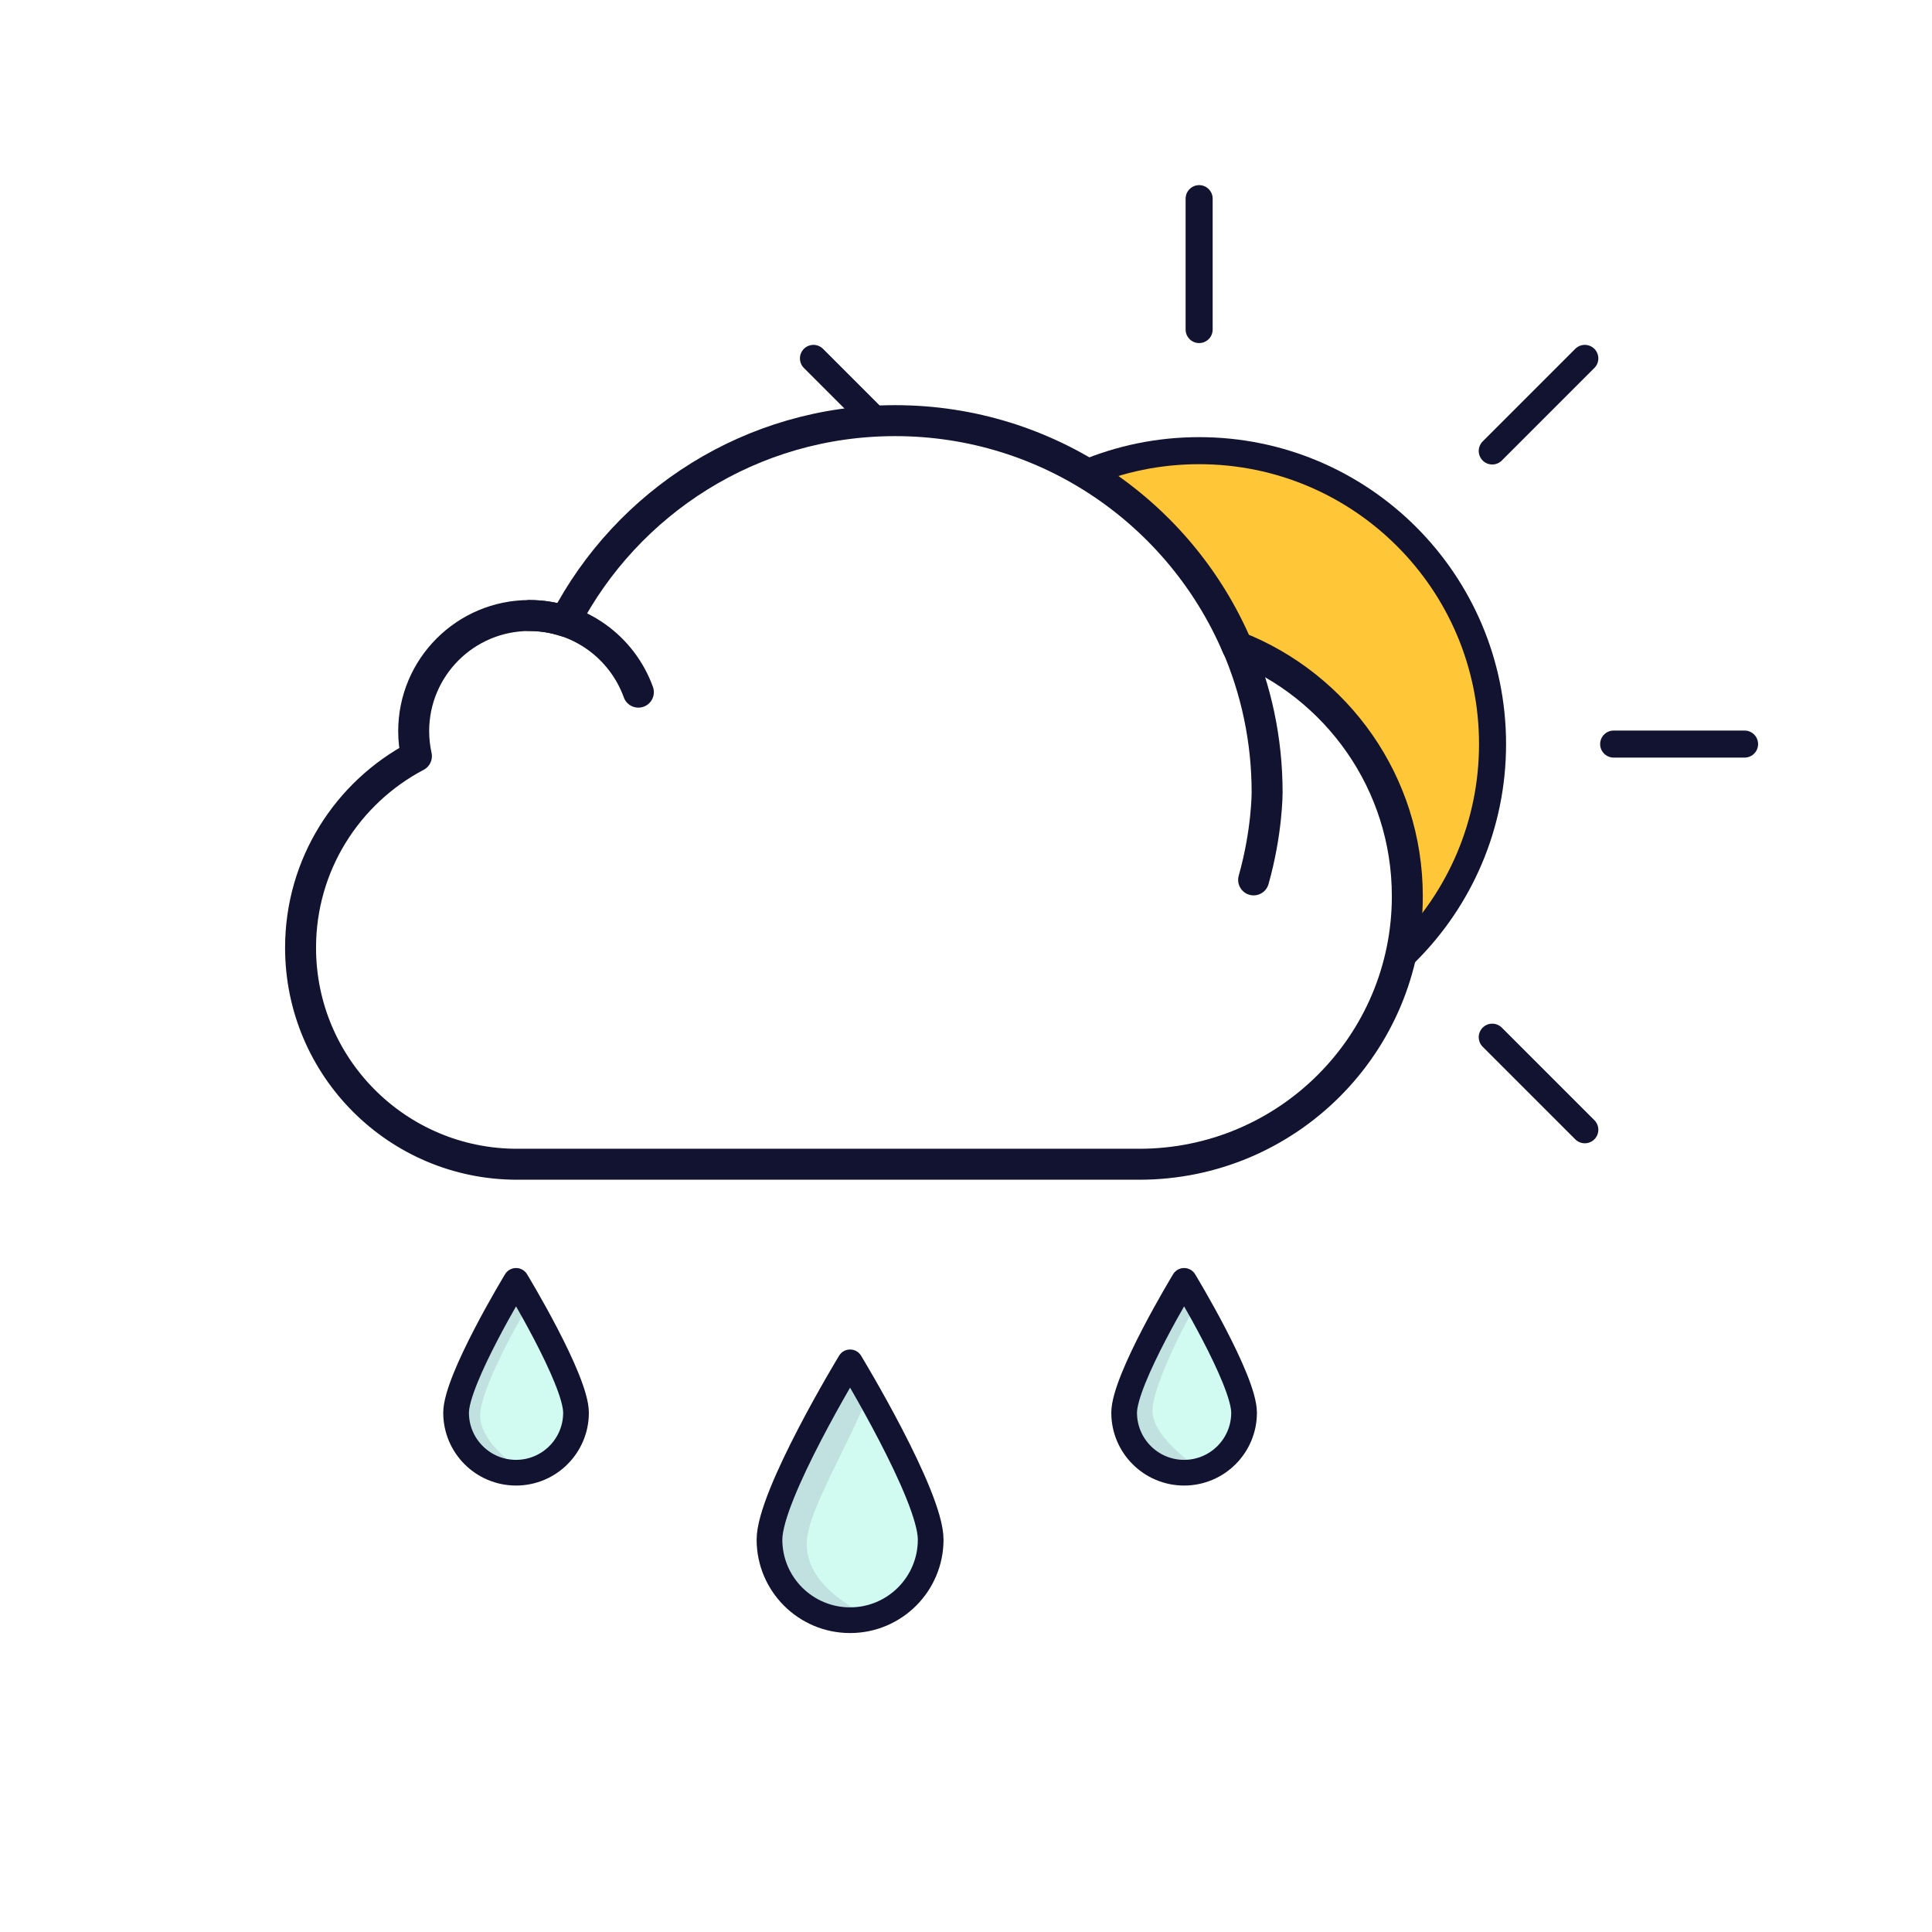
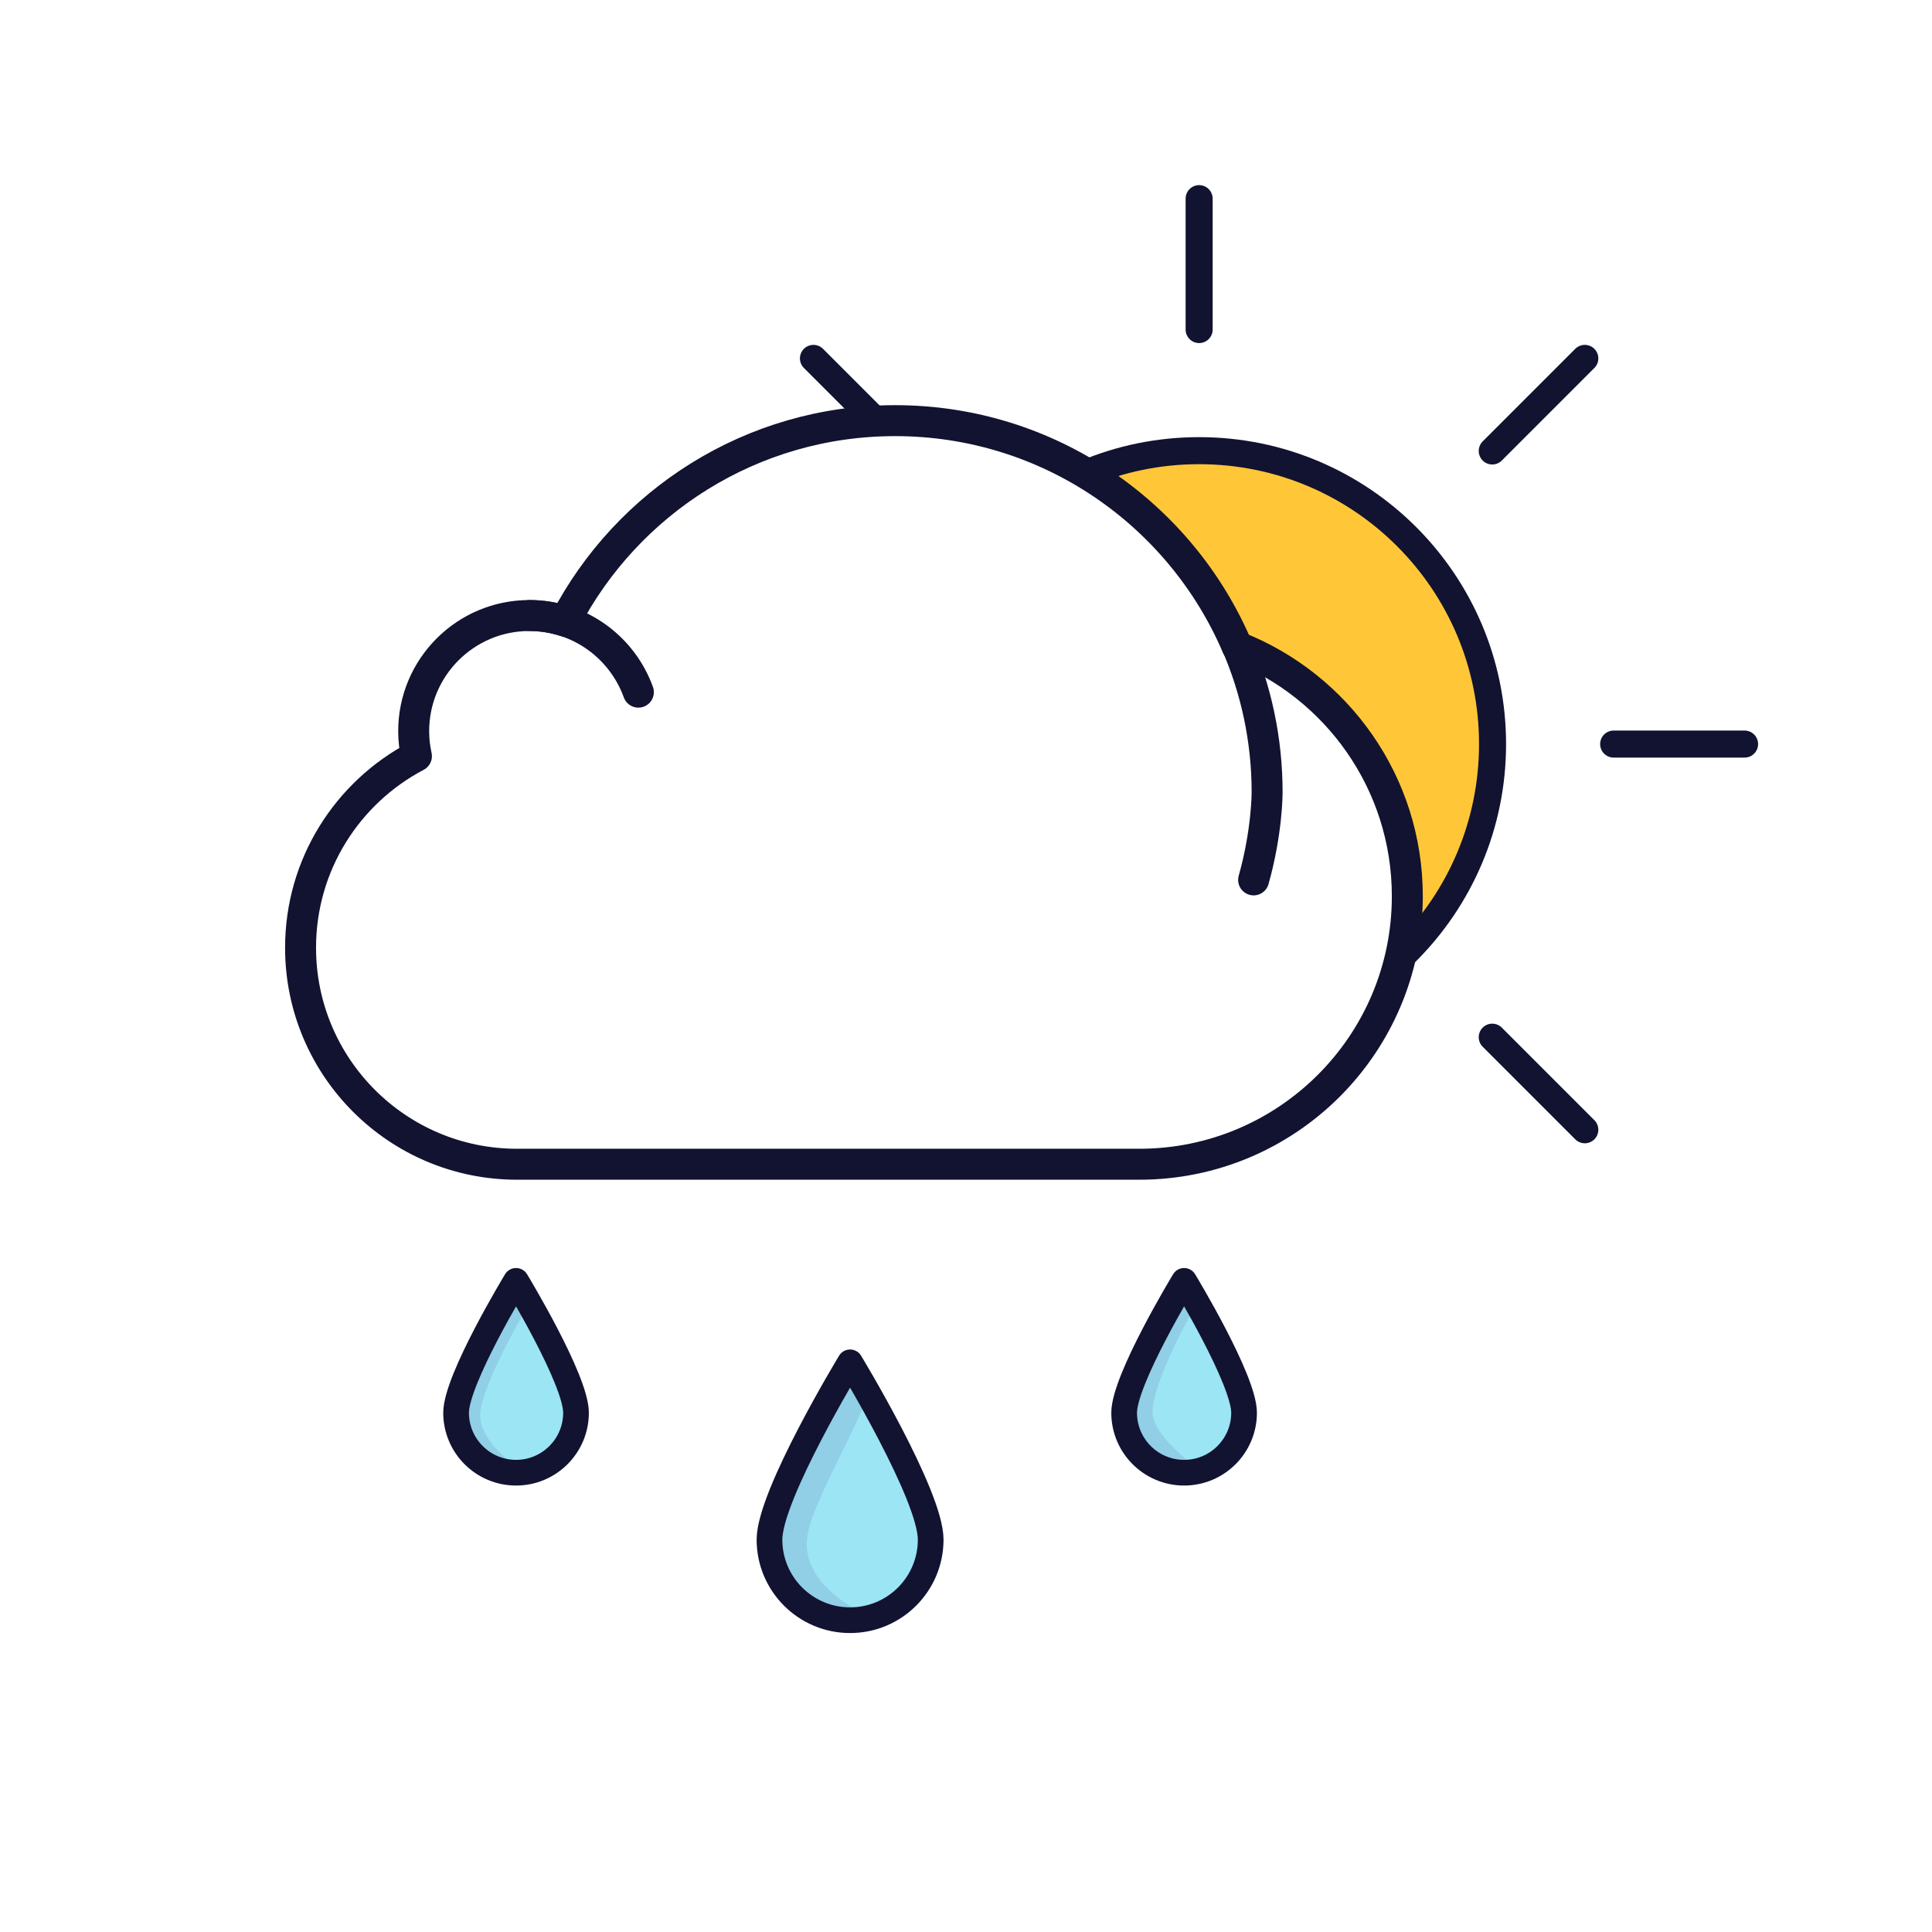
<svg xmlns="http://www.w3.org/2000/svg" viewBox="0 0 500 500" width="500" height="500" preserveAspectRatio="xMidYMid meet" style="width: 100%; height: 100%; transform: translate3d(0px, 0px, 0px) scale(1.3); content-visibility: visible;">
  <defs>
    <clipPath id="__lottie_element_9740">
      <rect width="500" height="500" x="0" y="0" />
    </clipPath>
    <clipPath id="__lottie_element_9767">
      <path d="M0,0 L500,0 L500,500 L0,500z" />
    </clipPath>
  </defs>
  <g clip-path="url(#__lottie_element_9740)">
    <g clip-path="url(#__lottie_element_9767)" transform="matrix(1,0,0,1,9.5,-38.5)" opacity="1" style="display: block;">
      <g transform="matrix(1,0,0,1,300.835,231.066)" opacity="1" style="display: block;">
        <g opacity="1" transform="matrix(1,0,0,1,0,0)">
          <path fill="rgb(255,199,56)" fill-opacity="1" d=" M-75.934,0 C-75.934,41.937 -41.937,75.934 0,75.934 C41.937,75.934 75.934,41.937 75.934,0 C75.934,-41.937 41.937,-75.934 0,-75.934 C-41.937,-75.934 -75.934,-41.937 -75.934,0z">
					</path>
          <path stroke-linecap="round" stroke-linejoin="round" fill-opacity="0" stroke="rgb(18,19,49)" stroke-opacity="1" stroke-width="7" d=" M-75.934,0 C-75.934,41.937 -41.937,75.934 0,75.934 C41.937,75.934 75.934,41.937 75.934,0 C75.934,-41.937 41.937,-75.934 0,-75.934 C-41.937,-75.934 -75.934,-41.937 -75.934,0z">
					</path>
        </g>
      </g>
      <g transform="matrix(0,1,-1,0,300.835,355.284)" opacity="1" style="display: block;">
        <g opacity="1" transform="matrix(1,0,0,1,0,0)">
          <path stroke-linecap="round" stroke-linejoin="round" fill-opacity="0" stroke="rgb(18,19,49)" stroke-opacity="1" stroke-width="7" d="M0 0" />
        </g>
      </g>
      <g transform="matrix(0.7071068,0.7071068,-0.7071068,0.7071068,388.6704,318.9014)" opacity="1" style="display: block;">
        <g opacity="1" transform="matrix(1,0,0,1,0,0)">
          <path stroke-linecap="round" stroke-linejoin="round" fill-opacity="0" stroke="rgb(18,19,49)" stroke-opacity="1" stroke-width="7" d=" M-16.939,0 C-6.107,0 6.107,0 16.939,0" />
        </g>
      </g>
      <g transform="matrix(1,0,0,1,425.053,231.066)" opacity="1" style="display: block;">
        <g opacity="1" transform="matrix(1,0,0,1,0,0)">
          <path stroke-linecap="round" stroke-linejoin="round" fill-opacity="0" stroke="rgb(18,19,49)" stroke-opacity="1" stroke-width="7" d=" M-16.939,0 C-6.107,0 6.107,0 16.939,0" />
        </g>
      </g>
      <g transform="matrix(0.7071068,-0.7071068,0.7071068,0.7071068,388.6704,143.2306)" opacity="1" style="display: block;">
        <g opacity="1" transform="matrix(1,0,0,1,0,0)">
          <path stroke-linecap="round" stroke-linejoin="round" fill-opacity="0" stroke="rgb(18,19,49)" stroke-opacity="1" stroke-width="7" d=" M-16.939,0 C-6.107,0 6.107,0 16.939,0" />
        </g>
      </g>
      <g transform="matrix(0,-1,1,0,300.835,106.848)" opacity="1" style="display: block;">
        <g opacity="1" transform="matrix(1,0,0,1,0,0)">
          <path stroke-linecap="round" stroke-linejoin="round" fill-opacity="0" stroke="rgb(18,19,49)" stroke-opacity="1" stroke-width="7" d=" M-16.939,0 C-6.107,0 6.107,0 16.939,0" />
        </g>
      </g>
      <g transform="matrix(-0.7071068,-0.7071068,0.7071068,-0.7071068,212.9996,143.2306)" opacity="1" style="display: block;">
        <g opacity="1" transform="matrix(1,0,0,1,0,0)">
          <path stroke-linecap="round" stroke-linejoin="round" fill-opacity="0" stroke="rgb(18,19,49)" stroke-opacity="1" stroke-width="7" d=" M-16.939,0 C-6.107,0 6.107,0 16.939,0" />
        </g>
      </g>
    </g>
    <g transform="matrix(0.95,0,0,0.95,-17.5,17.81549)" opacity="1" style="display: block;">
      <g opacity="1" transform="matrix(1,0,0,1,159.004,356.31)">
-         <path fill="#d1faf0" fill-opacity="1" d=" M69.039,44.355 C69.039,56.482 78.869,66.312 90.996,66.312 C103.123,66.312 112.953,56.482 112.953,44.355 C112.953,32.228 90.996,-3.933 90.996,-3.933 C90.996,-3.933 69.039,32.228 69.039,44.355z M165.657,9.794 C165.657,18.816 172.97,26.129 181.992,26.129 C191.014,26.129 198.327,18.816 198.327,9.794 C198.327,0.772 181.992,-26.129 181.992,-26.129 C181.992,-26.129 165.657,0.772 165.657,9.794z M-16.335,9.794 C-16.335,18.816 -9.022,26.129 0,26.129 C9.022,26.129 16.335,18.816 16.335,9.794 C16.335,0.772 0,-26.129 0,-26.129 C0,-26.129 -16.335,0.772 -16.335,9.794z">
+         <path fill="#9ce5f4" fill-opacity="1" d=" M69.039,44.355 C69.039,56.482 78.869,66.312 90.996,66.312 C103.123,66.312 112.953,56.482 112.953,44.355 C112.953,32.228 90.996,-3.933 90.996,-3.933 C90.996,-3.933 69.039,32.228 69.039,44.355z M165.657,9.794 C165.657,18.816 172.97,26.129 181.992,26.129 C191.014,26.129 198.327,18.816 198.327,9.794 C198.327,0.772 181.992,-26.129 181.992,-26.129 C181.992,-26.129 165.657,0.772 165.657,9.794z M-16.335,9.794 C-16.335,18.816 -9.022,26.129 0,26.129 C9.022,26.129 16.335,18.816 16.335,9.794 C16.335,0.772 0,-26.129 0,-26.129 C0,-26.129 -16.335,0.772 -16.335,9.794z">
				</path>
      </g>
    </g>
    <g transform="matrix(0.95,0,0,0.95,-17.5,17.81549)" opacity="1" style="mix-blend-mode: multiply; display: block;">
      <g opacity="1" transform="matrix(1,0,0,1,159.004,356.31)">
        <path fill="rgb(235,230,239)" fill-opacity="1" d=" M69.039,44.355 C69.039,56.482 78.869,66.312 90.996,66.312 C93.109,66.312 95.485,65.967 97.482,65.72 C96.194,65.233 77.838,57.831 79.269,44.092 C80.141,35.72 89.68,20.2 96.101,4.694 C96.259,4.344 90.996,-3.933 90.996,-3.933 C90.996,-3.933 69.039,32.228 69.039,44.355z M166.233,9.334 C166.233,18.356 174.138,25.998 183.16,25.998 C184.307,25.998 185.438,25.929 186.507,25.654 C187.048,25.462 173.376,17.142 173.376,9.268 C173.376,2.873 181.983,-14.603 185.784,-20.196 C186.194,-20.195 182.436,-25.932 182.436,-25.932 C182.436,-25.932 166.233,0.312 166.233,9.334z M-16.335,9.794 C-16.335,18.816 -9.022,26.129 0,26.129 C1.07,26.129 4.161,25.812 3.129,25.83 C1.522,25.858 -9.784,18.403 -9.784,10.452 C-9.784,4.199 -0.715,-13.024 3.67,-19.824 C3.299,-20.195 0,-26.129 0,-26.129 C0,-26.129 -16.335,0.772 -16.335,9.794z" style="mix-blend-mode: multiply;" />
      </g>
    </g>
    <g transform="matrix(0.95,0,0,0.95,-17.5,17.81549)" opacity="1" style="display: block;">
      <g opacity="1" transform="matrix(1,0,0,1,159.004,356.31)">
        <path stroke-linecap="round" stroke-linejoin="round" fill-opacity="0" stroke="rgb(18,19,49)" stroke-opacity="1" stroke-width="7" d=" M69.039,44.355 C69.039,56.482 78.869,66.312 90.996,66.312 C103.123,66.312 112.953,56.482 112.953,44.355 C112.953,32.228 90.996,-3.933 90.996,-3.933 C90.996,-3.933 69.039,32.228 69.039,44.355z M165.657,9.794 C165.657,18.816 172.97,26.129 181.992,26.129 C191.014,26.129 198.327,18.816 198.327,9.794 C198.327,0.772 181.992,-26.129 181.992,-26.129 C181.992,-26.129 165.657,0.772 165.657,9.794z M-16.335,9.794 C-16.335,18.816 -9.022,26.129 0,26.129 C9.022,26.129 16.335,18.816 16.335,9.794 C16.335,0.772 0,-26.129 0,-26.129 C0,-26.129 -16.335,0.772 -16.335,9.794z">
				</path>
      </g>
    </g>
    <g transform="matrix(0.9999861,0,0,0.9999861,249.9995,249.9997)" opacity="1" style="display: block;">
      <g opacity="1" transform="matrix(1,0,0,1,16.5,-14.5)">
        <g opacity="1" transform="matrix(1,0,0,1,0,0)">
          <path fill="rgb(255,255,255)" fill-opacity="1" d=" M53.946,-66.313 C38.335,-100.495 3.86,-124.251 -36.174,-124.251 C-72.902,-124.251 -101.818,-104.518 -118.909,-74.816 C-139.118,-79.632 -161.665,-60.624 -158.649,-40.077 C-175.753,-30.492 -187.298,-12.188 -187.298,8.796 C-187.298,39.725 -162.235,64.788 -131.306,64.788 C-131.306,64.788 29.896,64.788 29.896,64.788 C67.317,64.788 97.646,34.459 97.646,-2.962 C97.646,-31.918 79.489,-56.621 53.946,-66.313z">
					</path>
        </g>
        <g opacity="0.5" transform="matrix(1,0,0,1,0,0)" style="mix-blend-mode: multiply;">
          <path fill="rgb(255,255,255)" fill-opacity="1" d=" M-110.685,9.863 C-110.685,-11.121 -99.14,-29.425 -82.036,-39.01 C-85.052,-59.557 -66.255,-77.565 -46.046,-72.749 C-34.989,-91.964 -17.41,-107.415 3.567,-115.938 C-8.598,-121.276 -22.036,-124.251 -36.174,-124.251 C-72.902,-124.251 -101.818,-104.518 -118.909,-74.816 C-139.118,-79.632 -161.665,-60.624 -158.649,-40.077 C-175.753,-30.492 -187.298,-12.188 -187.298,8.796 C-187.298,39.725 -162.235,64.788 -131.306,64.788 C-131.306,64.788 -65.585,64.788 -65.585,64.788 C-91.297,59.72 -110.685,37.064 -110.685,9.863z">
					</path>
        </g>
      </g>
    </g>
    <g transform="matrix(2.8616,0,0,2.8616,221,205.084)" opacity="1" style="display: block;">
      <g opacity="1" transform="matrix(1,0,0,1,0,0)">
        <path stroke-linecap="round" stroke-linejoin="round" fill-opacity="0" stroke="rgb(18,19,49)" stroke-opacity="1" stroke-width="2.8" d=" M34.663,-13.18 C29.536,-25.199 17.614,-33.625 3.722,-33.625 C-9.262,-33.625 -20.519,-26.261 -26.122,-15.486 C-27.14,-15.817 -28.225,-16 -29.354,-16 C-35.133,-16 -39.817,-11.315 -39.817,-5.536 C-39.817,-4.762 -39.727,-4.01 -39.568,-3.284 C-45.795,-0.006 -50.047,6.518 -50.047,14.044 C-50.047,24.858 -41.28,33.625 -30.466,33.625 C-24.733,33.625 22.199,33.625 25.805,33.625 C39.193,33.625 50.047,22.772 50.047,9.384 C50.047,-0.877 43.668,-9.642 34.663,-13.18z">
				</path>
      </g>
    </g>
    <g transform="matrix(2.8616,0,0,2.8616,221,205.084)" opacity="1" style="display: block;">
      <g opacity="1" transform="matrix(1,0,0,1,0,0)">
        <path stroke-linecap="round" stroke-linejoin="round" fill-opacity="0" stroke="rgb(18,19,49)" stroke-opacity="1" stroke-width="2.8" d=" M-19.496,-9.07 C-20.953,-13.107 -24.808,-16 -29.347,-16 M34.586,-13.412 C36.375,-9.303 37.367,-4.768 37.367,0 C37.367,0 37.378,3.551 36.146,7.909">
				</path>
      </g>
    </g>
  </g>
</svg>
